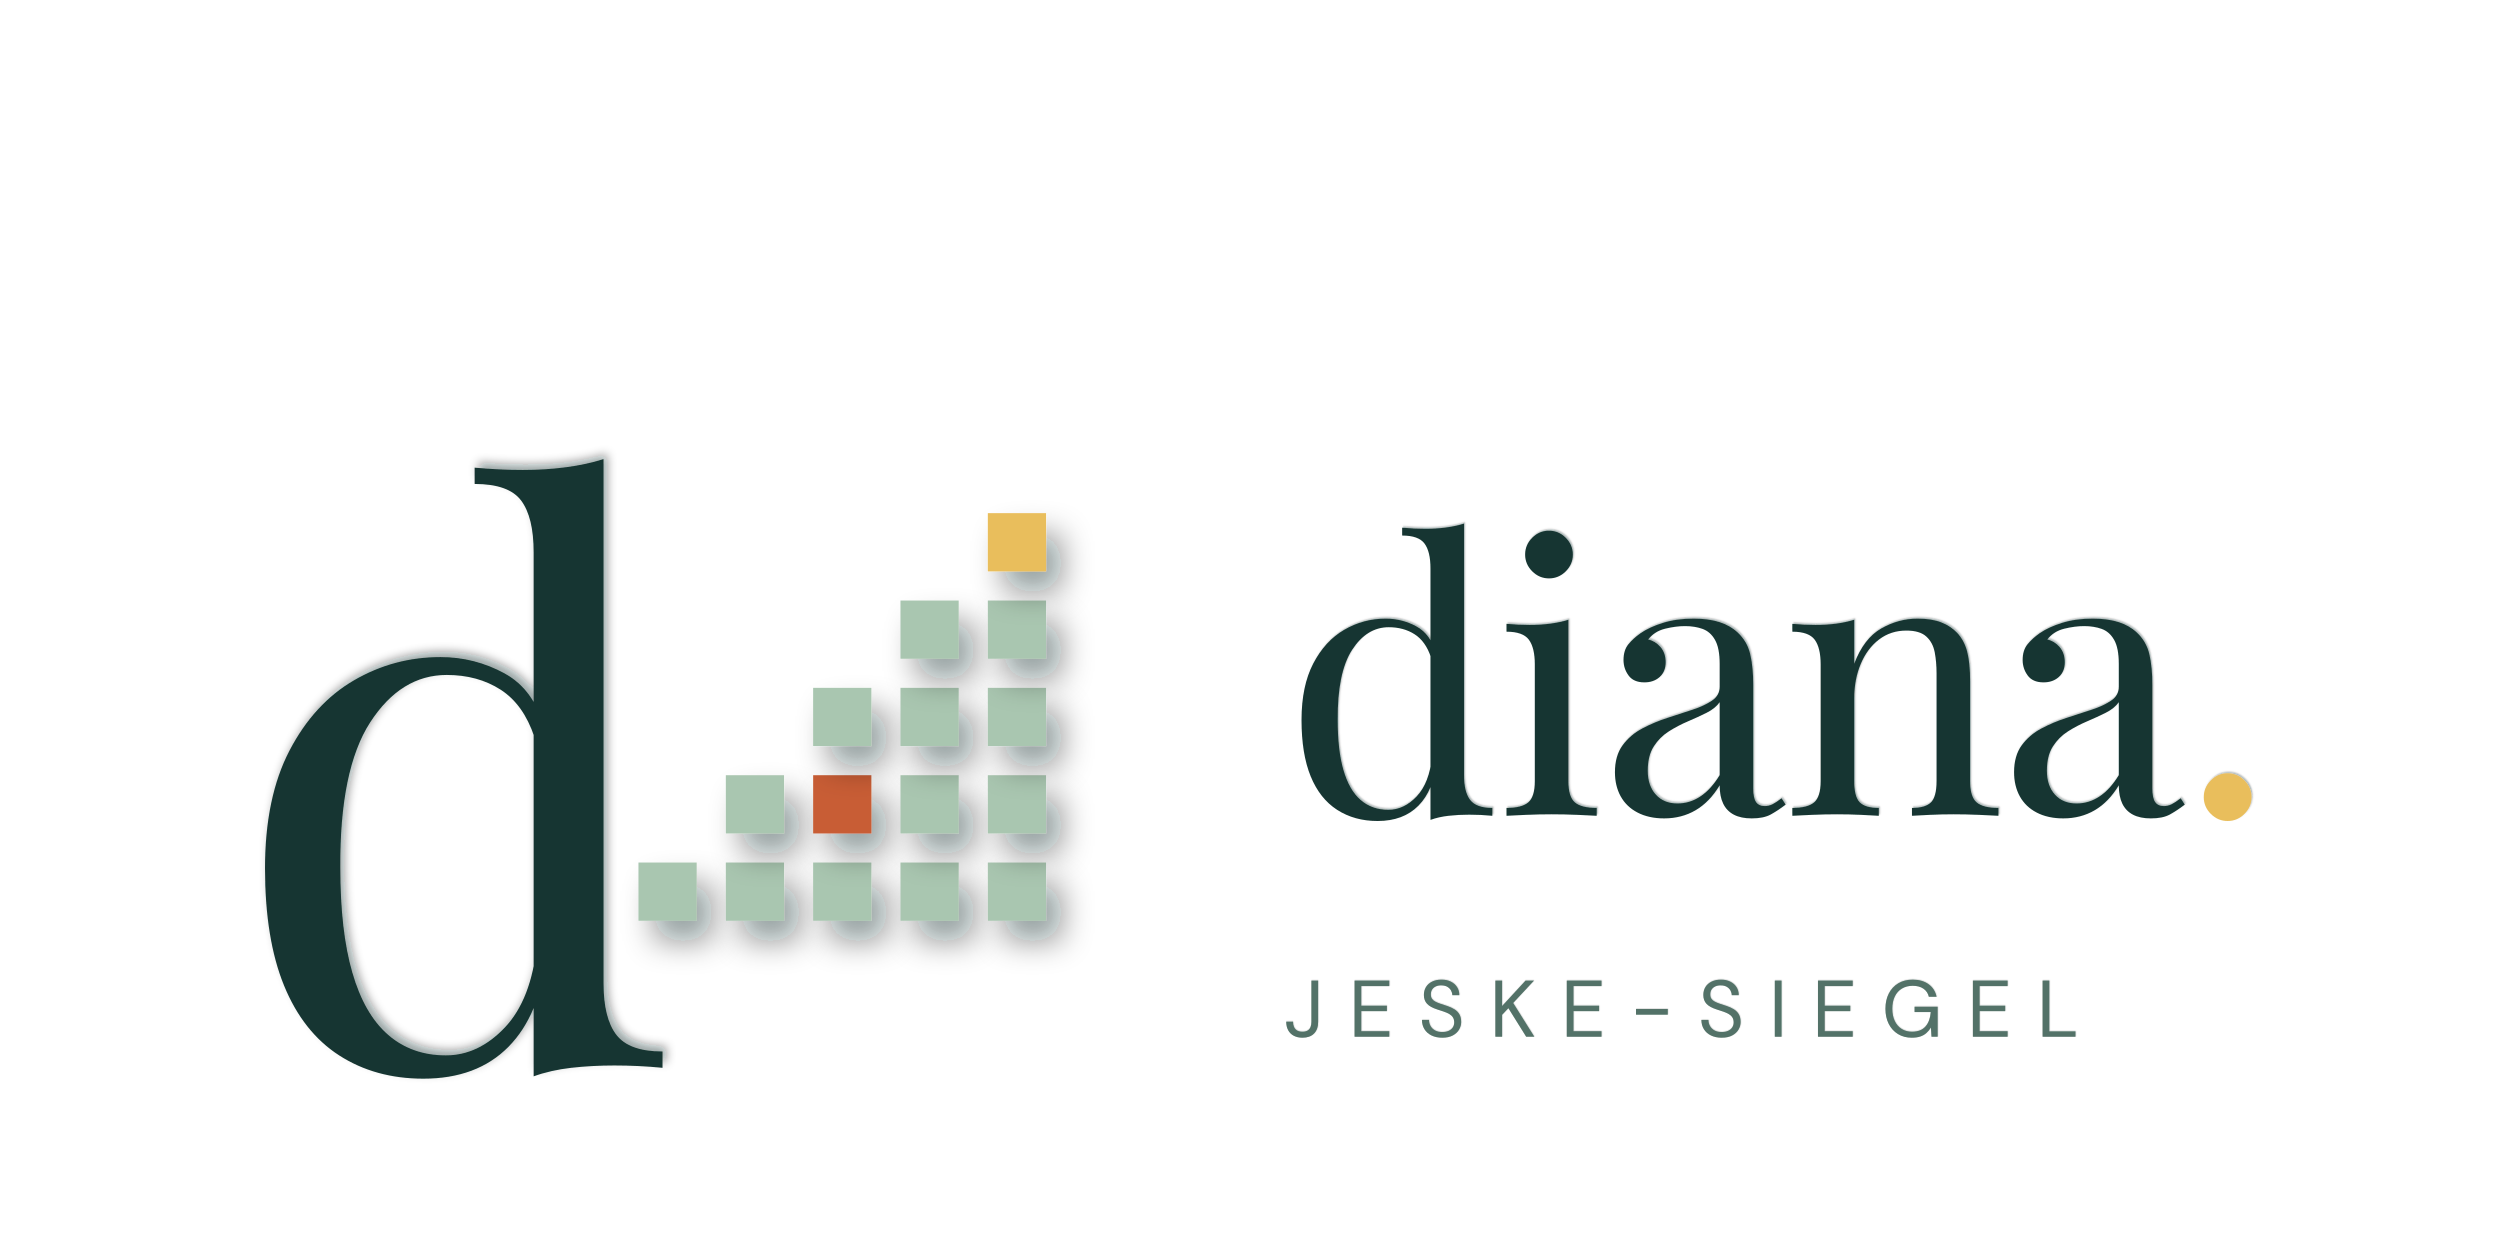
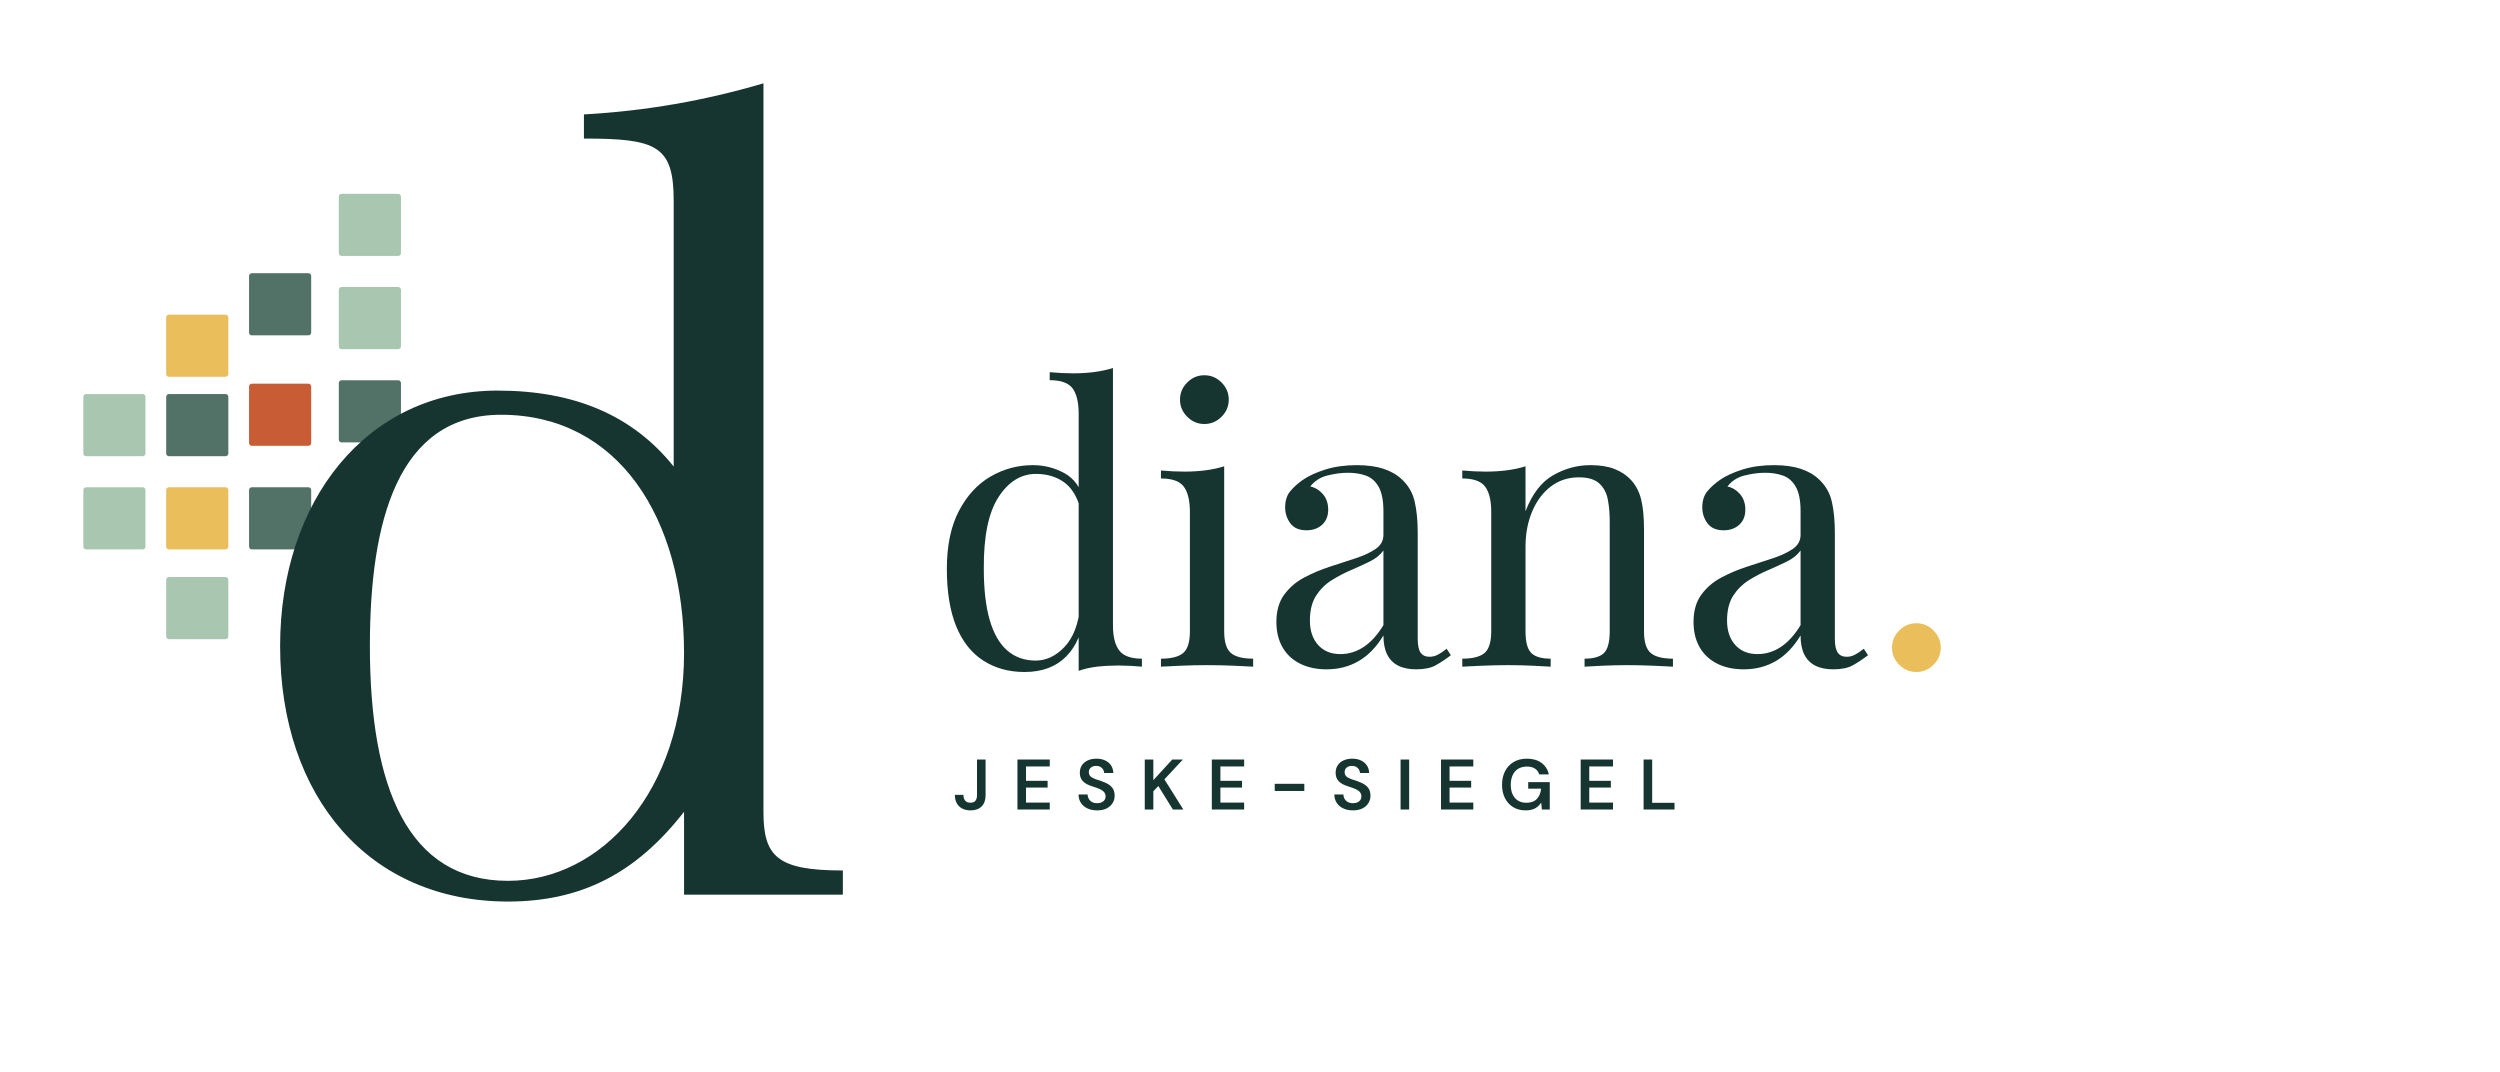
- <svg xmlns="http://www.w3.org/2000/svg" viewBox="0 0 483 241" width="483" height="241">
-   <defs>
-     <filter id="dShadow" x="-40%" y="-40%" width="180%" height="180%">
-       <feDropShadow dx="5" dy="7" stdDeviation="6" flood-color="#0a1815" flood-opacity="0.4" />
-     </filter>
-     <filter id="pxShadow" x="-100%" y="-100%" width="300%" height="300%">
-       <feDropShadow dx="3" dy="4" stdDeviation="3" flood-color="#0a1815" flood-opacity="0.42" />
-     </filter>
-     <filter id="wordShadow" x="-30%" y="-30%" width="160%" height="160%">
-       <feDropShadow dx="3" dy="4" stdDeviation="3" flood-color="#0a1815" flood-opacity="0.32" />
-     </filter>
-   </defs>
-   <g transform="translate(44,206.30)">
-     <path d="M484 784V109Q484 64 500.5 42.5Q517 21 560 21V0Q529 3 498 3Q469 3 442.5 0.0Q416 -3 394 -11V664Q394 709 378.0 730.5Q362 752 318 752V773Q350 770 380 770Q409 770 435.5 773.5Q462 777 484 784ZM274 529Q318 529 356.5 508.0Q395 487 408 436L395 426Q381 468 351.5 487.0Q322 506 282 506Q223 506 183.5 445.0Q144 384 145 257Q145 176 160.5 122.5Q176 69 206.5 42.5Q237 16 281 16Q323 16 357.0 52.0Q391 88 398 158L410 144Q402 68 361.5 27.0Q321 -14 252 -14Q190 -14 143.5 16.0Q97 46 72.5 106.0Q48 166 48 257Q48 348 79.5 408.5Q111 469 162.5 499.0Q214 529 274 529Z" fill="#173530" transform="translate(0.000,0.000) scale(0.15,-0.15)" filter="url(#dShadow)" />
-     <g transform="translate(79.35,0)">
-       <rect x="0.00" y="-39.66" width="11.25" height="11.25" fill="#a9c6b0" filter="url(#pxShadow)" />
-       <rect x="16.88" y="-39.66" width="11.25" height="11.25" fill="#a9c6b0" filter="url(#pxShadow)" />
-       <rect x="16.88" y="-56.53" width="11.25" height="11.25" fill="#a9c6b0" filter="url(#pxShadow)" />
-       <rect x="33.75" y="-39.66" width="11.25" height="11.25" fill="#a9c6b0" filter="url(#pxShadow)" />
-       <rect x="33.75" y="-56.53" width="11.25" height="11.25" fill="#c85d35" filter="url(#pxShadow)" />
-       <rect x="33.75" y="-73.41" width="11.25" height="11.25" fill="#a9c6b0" filter="url(#pxShadow)" />
-       <rect x="50.62" y="-39.66" width="11.25" height="11.25" fill="#a9c6b0" filter="url(#pxShadow)" />
-       <rect x="50.62" y="-56.53" width="11.25" height="11.25" fill="#a9c6b0" filter="url(#pxShadow)" />
-       <rect x="50.62" y="-73.41" width="11.25" height="11.25" fill="#a9c6b0" filter="url(#pxShadow)" />
-       <rect x="50.62" y="-90.28" width="11.25" height="11.25" fill="#a9c6b0" filter="url(#pxShadow)" />
-       <rect x="67.50" y="-39.66" width="11.25" height="11.25" fill="#a9c6b0" filter="url(#pxShadow)" />
-       <rect x="67.50" y="-56.53" width="11.25" height="11.25" fill="#a9c6b0" filter="url(#pxShadow)" />
-       <rect x="67.50" y="-73.41" width="11.25" height="11.25" fill="#a9c6b0" filter="url(#pxShadow)" />
-       <rect x="67.50" y="-90.28" width="11.25" height="11.25" fill="#a9c6b0" filter="url(#pxShadow)" />
-       <rect x="67.50" y="-107.16" width="11.25" height="11.25" fill="#e9be5b" filter="url(#pxShadow)" />
-     </g>
+ <svg xmlns="http://www.w3.org/2000/svg" viewBox="0 0 420 180" role="img" aria-labelledby="title">
+   <g transform="translate(14 14) scale(.58)">
+     <rect x="74" y="32" width="18" height="18" rx="0.8" fill="#A9C6B0" />
+     <rect x="48" y="55" width="18" height="18" rx="0.8" fill="#527267" />
+     <rect x="74" y="59" width="18" height="18" rx="0.8" fill="#A9C6B0" />
+     <rect x="24" y="67" width="18" height="18" rx="0.8" fill="#E9BE5B" />
+     <rect x="0" y="90" width="18" height="18" rx="0.8" fill="#A9C6B0" />
+     <rect x="24" y="90" width="18" height="18" rx="0.8" fill="#527267" />
+     <rect x="48" y="87" width="18" height="18" rx="0.8" fill="#C85D35" />
+     <rect x="74" y="86" width="18" height="18" rx="0.8" fill="#527267" />
+     <rect x="0" y="117" width="18" height="18" rx="0.8" fill="#A9C6B0" />
+     <rect x="24" y="117" width="18" height="18" rx="0.8" fill="#E9BE5B" />
+     <rect x="48" y="117" width="18" height="18" rx="0.8" fill="#527267" />
+     <rect x="24" y="143" width="18" height="18" rx="0.8" fill="#A9C6B0" />
+     <path fill="#173530" fill-rule="evenodd" d="M145 9 C163 8 180 5 197 0 L197 211 C197 224 201 228 220 228 L220 235 L174 235 L174 211 C160 229 144 237 123 237 C83 237 57 207 57 163 C57 121 82 89 120 89 C142 89 159 96 171 111 L171 34 C171 18 166 16 145 16 Z M121 96 C91 96 83 127 83 163 C83 204 94 231 123 231 C150 231 174 205 174 165 C174 126 155 96 121 96 Z" />
  </g>
-   <g transform="translate(248.00,157.61)">
-     <path d="M484 784V109Q484 64 500.5 42.5Q517 21 560 21V0Q529 3 498 3Q469 3 442.5 0.0Q416 -3 394 -11V664Q394 709 378.0 730.5Q362 752 318 752V773Q350 770 380 770Q409 770 435.5 773.5Q462 777 484 784ZM274 529Q318 529 356.5 508.0Q395 487 408 436L395 426Q381 468 351.5 487.0Q322 506 282 506Q223 506 183.5 445.0Q144 384 145 257Q145 176 160.5 122.5Q176 69 206.5 42.5Q237 16 281 16Q323 16 357.0 52.0Q391 88 398 158L410 144Q402 68 361.5 27.0Q321 -14 252 -14Q190 -14 143.5 16.0Q97 46 72.5 106.0Q48 166 48 257Q48 348 79.5 408.5Q111 469 162.5 499.0Q214 529 274 529Z" fill="#173530" transform="translate(0.000,0.000) scale(0.072,-0.072)" filter="url(#wordShadow)" />
-     <path d="M143 765Q169 765 188.0 746.0Q207 727 207 701Q207 675 188.0 656.0Q169 637 143 637Q117 637 98.0 656.0Q79 675 79 701Q79 727 98.0 746.0Q117 765 143 765ZM195 526V93Q195 51 212.5 36.0Q230 21 271 21V0Q254 1 219.5 2.5Q185 4 150 4Q116 4 81.0 2.5Q46 1 29 0V21Q70 21 87.5 36.0Q105 51 105 93V406Q105 451 89.0 472.5Q73 494 29 494V515Q61 512 91 512Q120 512 146.5 515.5Q173 519 195 526Z" fill="#173530" transform="translate(40.968,0.000) scale(0.072,-0.072)" filter="url(#wordShadow)" />
-     <path d="M171 -7Q130 -7 100.0 8.5Q70 24 54.5 52.0Q39 80 39 117Q39 161 59.5 189.0Q80 217 112.0 234.0Q144 251 179.5 262.5Q215 274 247.0 284.5Q279 295 299.5 309.0Q320 323 320 346V408Q320 450 307.5 472.0Q295 494 274.0 501.5Q253 509 227 509Q202 509 173.5 502.0Q145 495 128 473Q147 469 161.0 453.0Q175 437 175 412Q175 387 159.0 372.5Q143 358 118 358Q89 358 75.5 376.5Q62 395 62 418Q62 444 75.0 460.0Q88 476 108 490Q131 506 167.5 517.5Q204 529 250 529Q291 529 320.0 519.5Q349 510 368 492Q394 468 402.0 433.5Q410 399 410 351V73Q410 48 417.5 37.0Q425 26 441 26Q452 26 462.0 31.0Q472 36 486 47L497 30Q476 14 457.0 3.5Q438 -7 406 -7Q377 -7 358.0 3.0Q339 13 329.5 32.5Q320 52 320 82Q293 37 255.5 15.0Q218 -7 171 -7ZM207 33Q240 33 268.5 52.0Q297 71 320 109V305Q308 288 285.0 276.5Q262 265 235.0 253.5Q208 242 183.5 226.5Q159 211 143.0 186.0Q127 161 127 121Q127 81 148.5 57.0Q170 33 207 33Z" fill="#173530" transform="translate(61.200,0.000) scale(0.072,-0.072)" filter="url(#wordShadow)" />
-     <path d="M365 529Q403 529 428.5 519.0Q454 509 471 491Q490 471 498.0 441.0Q506 411 506 360V93Q506 51 523.5 36.0Q541 21 582 21V0Q565 1 530.0 2.5Q495 4 462 4Q429 4 397.5 2.5Q366 1 350 0V21Q386 21 401.0 36.0Q416 51 416 93V382Q416 413 411.0 439.0Q406 465 388.5 481.0Q371 497 335 497Q293 497 261.5 473.0Q230 449 212.5 407.5Q195 366 195 315V93Q195 51 210.0 36.0Q225 21 261 21V0Q245 1 213.5 2.5Q182 4 149 4Q116 4 81.0 2.5Q46 1 29 0V21Q70 21 87.5 36.0Q105 51 105 93V406Q105 451 89.0 472.5Q73 494 29 494V515Q61 512 91 512Q120 512 146.5 515.5Q173 519 195 526V408Q221 476 267.5 502.5Q314 529 365 529Z" fill="#173530" transform="translate(96.192,0.000) scale(0.072,-0.072)" filter="url(#wordShadow)" />
-     <path d="M171 -7Q130 -7 100.0 8.5Q70 24 54.5 52.0Q39 80 39 117Q39 161 59.5 189.0Q80 217 112.0 234.0Q144 251 179.5 262.5Q215 274 247.0 284.5Q279 295 299.5 309.0Q320 323 320 346V408Q320 450 307.5 472.0Q295 494 274.0 501.5Q253 509 227 509Q202 509 173.5 502.0Q145 495 128 473Q147 469 161.0 453.0Q175 437 175 412Q175 387 159.0 372.5Q143 358 118 358Q89 358 75.5 376.5Q62 395 62 418Q62 444 75.0 460.0Q88 476 108 490Q131 506 167.5 517.5Q204 529 250 529Q291 529 320.0 519.5Q349 510 368 492Q394 468 402.0 433.5Q410 399 410 351V73Q410 48 417.5 37.0Q425 26 441 26Q452 26 462.0 31.0Q472 36 486 47L497 30Q476 14 457.0 3.5Q438 -7 406 -7Q377 -7 358.0 3.0Q339 13 329.5 32.5Q320 52 320 82Q293 37 255.5 15.0Q218 -7 171 -7ZM207 33Q240 33 268.5 52.0Q297 71 320 109V305Q308 288 285.0 276.5Q262 265 235.0 253.5Q208 242 183.5 226.5Q159 211 143.0 186.0Q127 161 127 121Q127 81 148.5 57.0Q170 33 207 33Z" fill="#173530" transform="translate(138.312,0.000) scale(0.072,-0.072)" filter="url(#wordShadow)" />
-     <path d="M126 114Q152 114 171.0 95.0Q190 76 190 50Q190 24 171.0 5.0Q152 -14 126 -14Q100 -14 81.0 5.0Q62 24 62 50Q62 76 81.0 95.0Q100 114 126 114Z" fill="#e9be5b" transform="translate(173.304,0.000) scale(0.072,-0.072)" filter="url(#wordShadow)" />
-   </g>
-   <g transform="translate(248.00,200.30)">
-     <path d="M235 -12Q172 -12 126.5 12.0Q81 36 56.5 81.0Q32 126 32 188H117Q117 153 128.5 124.5Q140 96 165.5 79.5Q191 63 234 63Q276 63 300.5 79.0Q325 95 335.5 122.5Q346 150 346 185V700H430V185Q430 91 378.5 39.5Q327 -12 235 -12Z" fill="#527267" transform="translate(0.000,0.000) scale(0.0155,-0.0155)" filter="url(#wordShadow)" />
-     <path d="M77 0V700H510V631H161V387H480V319H161V69H510V0Z" fill="#527267" transform="translate(12.508,0.000) scale(0.0155,-0.0155)" filter="url(#wordShadow)" />
-     <path d="M301 -12Q224 -12 167.0 16.0Q110 44 79.0 94.0Q48 144 48 210H136Q136 169 155.0 134.5Q174 100 210.5 79.5Q247 59 301 59Q348 59 381.5 74.5Q415 90 432.5 117.0Q450 144 450 178Q450 216 433.5 241.5Q417 267 388.0 283.5Q359 300 321.0 313.0Q283 326 239 340Q151 368 111.5 410.5Q72 453 72 520Q72 577 98.5 620.0Q125 663 174.5 687.5Q224 712 292 712Q359 712 408.5 687.0Q458 662 486.0 618.5Q514 575 514 518H426Q426 547 411.0 575.0Q396 603 365.5 621.5Q335 640 289 640Q251 641 221.5 627.5Q192 614 175.5 589.0Q159 564 159 528Q159 494 173.5 473.0Q188 452 215.5 437.5Q243 423 280.0 411.0Q317 399 362 384Q413 367 452.5 342.5Q492 318 514.5 280.0Q537 242 537 183Q537 133 510.5 88.5Q484 44 432.0 16.0Q380 -12 301 -12Z" fill="#527267" transform="translate(25.978,0.000) scale(0.0155,-0.0155)" filter="url(#wordShadow)" />
-     <path d="M77 0V700H161V383L453 700H559L299 421L563 0H461L239 356L161 273V0Z" fill="#527267" transform="translate(39.711,0.000) scale(0.0155,-0.0155)" filter="url(#wordShadow)" />
-     <path d="M77 0V700H510V631H161V387H480V319H161V69H510V0Z" fill="#527267" transform="translate(53.506,0.000) scale(0.0155,-0.0155)" filter="url(#wordShadow)" />
-     <path d="M71 275V346H467V275Z" fill="#527267" transform="translate(66.975,0.000) scale(0.0155,-0.0155)" filter="url(#wordShadow)" />
-     <path d="M301 -12Q224 -12 167.0 16.0Q110 44 79.0 94.0Q48 144 48 210H136Q136 169 155.0 134.5Q174 100 210.5 79.5Q247 59 301 59Q348 59 381.5 74.5Q415 90 432.5 117.0Q450 144 450 178Q450 216 433.5 241.5Q417 267 388.0 283.5Q359 300 321.0 313.0Q283 326 239 340Q151 368 111.5 410.5Q72 453 72 520Q72 577 98.5 620.0Q125 663 174.5 687.5Q224 712 292 712Q359 712 408.5 687.0Q458 662 486.0 618.5Q514 575 514 518H426Q426 547 411.0 575.0Q396 603 365.5 621.5Q335 640 289 640Q251 641 221.5 627.5Q192 614 175.5 589.0Q159 564 159 528Q159 494 173.5 473.0Q188 452 215.5 437.5Q243 423 280.0 411.0Q317 399 362 384Q413 367 452.5 342.5Q492 318 514.5 280.0Q537 242 537 183Q537 133 510.5 88.5Q484 44 432.0 16.0Q380 -12 301 -12Z" fill="#527267" transform="translate(79.965,0.000) scale(0.0155,-0.0155)" filter="url(#wordShadow)" />
-     <path d="M77 0V700H161V0Z" fill="#527267" transform="translate(93.698,0.000) scale(0.0155,-0.0155)" filter="url(#wordShadow)" />
-     <path d="M77 0V700H510V631H161V387H480V319H161V69H510V0Z" fill="#527267" transform="translate(102.037,0.000) scale(0.0155,-0.0155)" filter="url(#wordShadow)" />
-     <path d="M377 -12Q279 -12 205.0 33.5Q131 79 90.0 160.0Q49 241 49 349Q49 456 90.5 538.0Q132 620 208.5 666.0Q285 712 389 712Q507 712 586.0 655.5Q665 599 687 498H590Q576 561 524.0 598.0Q472 635 389 635Q312 635 254.5 600.5Q197 566 166.0 502.0Q135 438 135 349Q135 260 166.0 195.5Q197 131 252.5 97.0Q308 63 380 63Q492 63 549.0 129.0Q606 195 614 308H412V374H700V0H623L616 115Q591 74 558.5 45.5Q526 17 482.0 2.5Q438 -12 377 -12Z" fill="#527267" transform="translate(115.506,0.000) scale(0.0155,-0.0155)" filter="url(#wordShadow)" />
-     <path d="M77 0V700H510V631H161V387H480V319H161V69H510V0Z" fill="#527267" transform="translate(131.967,0.000) scale(0.0155,-0.0155)" filter="url(#wordShadow)" />
-     <path d="M77 0V700H161V67H487V0Z" fill="#527267" transform="translate(145.436,0.000) scale(0.0155,-0.0155)" filter="url(#wordShadow)" />
-   </g>
+   <path fill="#173530" transform="translate(156.000 112) scale(0.064 -0.064)" d="M484 784V109Q484 64 500.5 42.5Q517 21 560 21V0Q529 3 498 3Q469 3 442.5 0.0Q416 -3 394 -11V664Q394 709 378.0 730.5Q362 752 318 752V773Q350 770 380 770Q409 770 435.5 773.5Q462 777 484 784ZM274 529Q318 529 356.5 508.0Q395 487 408 436L395 426Q381 468 351.5 487.0Q322 506 282 506Q223 506 183.5 445.0Q144 384 145 257Q145 176 160.5 122.5Q176 69 206.5 42.5Q237 16 281 16Q323 16 357.0 52.0Q391 88 398 158L410 144Q402 68 361.5 27.0Q321 -14 252 -14Q190 -14 143.5 16.0Q97 46 72.5 106.0Q48 166 48 257Q48 348 79.5 408.5Q111 469 162.5 499.0Q214 529 274 529Z" />
+   <path fill="#173530" transform="translate(193.184 112) scale(0.064 -0.064)" d="M143 765Q169 765 188.0 746.0Q207 727 207 701Q207 675 188.0 656.0Q169 637 143 637Q117 637 98.0 656.0Q79 675 79 701Q79 727 98.0 746.0Q117 765 143 765ZM195 526V93Q195 51 212.5 36.0Q230 21 271 21V0Q254 1 219.5 2.5Q185 4 150 4Q116 4 81.0 2.5Q46 1 29 0V21Q70 21 87.5 36.0Q105 51 105 93V406Q105 451 89.0 472.5Q73 494 29 494V515Q61 512 91 512Q120 512 146.5 515.5Q173 519 195 526Z" />
+   <path fill="#173530" transform="translate(211.936 112) scale(0.064 -0.064)" d="M171 -7Q130 -7 100.0 8.5Q70 24 54.5 52.0Q39 80 39 117Q39 161 59.5 189.0Q80 217 112.0 234.0Q144 251 179.5 262.5Q215 274 247.0 284.5Q279 295 299.5 309.0Q320 323 320 346V408Q320 450 307.5 472.0Q295 494 274.0 501.5Q253 509 227 509Q202 509 173.5 502.0Q145 495 128 473Q147 469 161.0 453.0Q175 437 175 412Q175 387 159.0 372.5Q143 358 118 358Q89 358 75.5 376.5Q62 395 62 418Q62 444 75.0 460.0Q88 476 108 490Q131 506 167.5 517.5Q204 529 250 529Q291 529 320.0 519.5Q349 510 368 492Q394 468 402.0 433.5Q410 399 410 351V73Q410 48 417.5 37.0Q425 26 441 26Q452 26 462.0 31.0Q472 36 486 47L497 30Q476 14 457.0 3.5Q438 -7 406 -7Q377 -7 358.0 3.0Q339 13 329.5 32.5Q320 52 320 82Q293 37 255.5 15.0Q218 -7 171 -7ZM207 33Q240 33 268.5 52.0Q297 71 320 109V305Q308 288 285.0 276.5Q262 265 235.0 253.5Q208 242 183.5 226.5Q159 211 143.0 186.0Q127 161 127 121Q127 81 148.5 57.0Q170 33 207 33Z" />
+   <path fill="#173530" transform="translate(243.808 112) scale(0.064 -0.064)" d="M365 529Q403 529 428.5 519.0Q454 509 471 491Q490 471 498.0 441.0Q506 411 506 360V93Q506 51 523.5 36.0Q541 21 582 21V0Q565 1 530.0 2.5Q495 4 462 4Q429 4 397.5 2.5Q366 1 350 0V21Q386 21 401.0 36.0Q416 51 416 93V382Q416 413 411.0 439.0Q406 465 388.5 481.0Q371 497 335 497Q293 497 261.5 473.0Q230 449 212.5 407.5Q195 366 195 315V93Q195 51 210.0 36.0Q225 21 261 21V0Q245 1 213.5 2.5Q182 4 149 4Q116 4 81.0 2.5Q46 1 29 0V21Q70 21 87.5 36.0Q105 51 105 93V406Q105 451 89.0 472.5Q73 494 29 494V515Q61 512 91 512Q120 512 146.5 515.5Q173 519 195 526V408Q221 476 267.5 502.5Q314 529 365 529Z" />
+   <path fill="#173530" transform="translate(282.016 112) scale(0.064 -0.064)" d="M171 -7Q130 -7 100.0 8.5Q70 24 54.5 52.0Q39 80 39 117Q39 161 59.5 189.0Q80 217 112.0 234.0Q144 251 179.5 262.5Q215 274 247.0 284.5Q279 295 299.5 309.0Q320 323 320 346V408Q320 450 307.5 472.0Q295 494 274.0 501.5Q253 509 227 509Q202 509 173.5 502.0Q145 495 128 473Q147 469 161.0 453.0Q175 437 175 412Q175 387 159.0 372.5Q143 358 118 358Q89 358 75.5 376.5Q62 395 62 418Q62 444 75.0 460.0Q88 476 108 490Q131 506 167.5 517.5Q204 529 250 529Q291 529 320.0 519.5Q349 510 368 492Q394 468 402.0 433.5Q410 399 410 351V73Q410 48 417.5 37.0Q425 26 441 26Q452 26 462.0 31.0Q472 36 486 47L497 30Q476 14 457.0 3.5Q438 -7 406 -7Q377 -7 358.0 3.0Q339 13 329.5 32.5Q320 52 320 82Q293 37 255.5 15.0Q218 -7 171 -7ZM207 33Q240 33 268.5 52.0Q297 71 320 109V305Q308 288 285.0 276.5Q262 265 235.0 253.5Q208 242 183.5 226.5Q159 211 143.0 186.0Q127 161 127 121Q127 81 148.5 57.0Q170 33 207 33Z" />
+   <path fill="#E9BE5B" transform="translate(313.888 112) scale(0.064 -0.064)" d="M126 114Q152 114 171.0 95.0Q190 76 190 50Q190 24 171.0 5.0Q152 -14 126 -14Q100 -14 81.0 5.0Q62 24 62 50Q62 76 81.0 95.0Q100 114 126 114Z" />
+   <path fill="#173530" transform="translate(160.000 136) scale(0.012 -0.012)" d="M254.863 -12Q188.139 -12 138.501 13.448Q88.863 38.897 61.673 87.621Q34.483 136.345 34.483 205.38H154.657Q154.657 172.449 164.916 147.467Q175.175 122.484 196.536 108.881Q217.898 95.278 252.208 95.278Q285.518 95.278 305.88 108.174Q326.241 121.071 335.5 144.432Q344.759 167.794 344.759 199.07V700H464.761V199.07Q464.761 97.207 408.295 42.604Q351.829 -12 254.863 -12Z" />
+   <path fill="#173530" transform="translate(170.030 136) scale(0.012 -0.012)" d="M74.931 0V700H527.38V602.86H194.933V401.897H497.38V307.413H194.933V97.14H527.38V0Z" />
+   <path fill="#173530" transform="translate(180.600 136) scale(0.012 -0.012)" d="M310.932 -12Q234.759 -12 175.897 14.759Q117.035 41.517 83.759 91.517Q50.483 141.517 49.241 210.828H176.14Q176.968 176.449 193.071 148.777Q209.175 121.105 238.847 104.95Q268.519 88.795 310.518 88.795Q346.759 88.795 373.224 100.571Q399.689 112.346 414.085 133.76Q428.481 155.173 428.481 183.793Q428.481 213.103 414.257 234.672Q400.033 256.241 374.551 271.499Q349.068 286.758 315.413 299.344Q281.759 311.93 242.311 324.275Q153.069 351.447 110.259 396.43Q67.448 441.413 67.448 513.793Q67.448 574.931 96.638 619.172Q125.828 663.414 178.431 687.707Q231.035 712 299.863 712Q369.759 712 422.156 687.207Q474.553 662.414 504.829 617.465Q535.105 572.517 536.346 511.379H408.206Q407.792 536.655 394.654 559.275Q381.516 581.895 357.017 596.257Q332.517 610.619 297.69 610.619Q267.967 611.619 244.26 601.223Q220.553 590.826 206.95 571.206Q193.347 551.585 193.347 522.62Q193.347 494.828 206.192 476.517Q219.036 458.207 242.812 445.363Q266.588 432.518 298.415 421.552Q330.242 410.587 368.207 398.07Q420.449 380.656 462.845 356.156Q505.242 331.656 530.225 292.828Q555.208 254.001 555.208 191.69Q555.208 137.966 527.26 91.604Q499.311 45.241 445.242 16.621Q391.173 -12 310.932 -12Z" />
+   <path fill="#173530" transform="translate(191.422 136) scale(0.012 -0.012)" d="M74.931 0V700H194.933V411.14L459.621 700H608.244L349.9 422.241L614.727 0H468.449L264.243 329.516L194.933 255.206V0Z" />
+   <path fill="#173530" transform="translate(202.688 136) scale(0.012 -0.012)" d="M74.931 0V700H527.38V602.86H194.933V401.897H497.38V307.413H194.933V97.14H527.38V0Z" />
+   <path fill="#173530" transform="translate(213.258 136) scale(0.012 -0.012)" d="M74.724 259.689V360.07H488.932V259.689Z" />
+   <path fill="#173530" transform="translate(223.576 136) scale(0.012 -0.012)" d="M310.932 -12Q234.759 -12 175.897 14.759Q117.035 41.517 83.759 91.517Q50.483 141.517 49.241 210.828H176.14Q176.968 176.449 193.071 148.777Q209.175 121.105 238.847 104.95Q268.519 88.795 310.518 88.795Q346.759 88.795 373.224 100.571Q399.689 112.346 414.085 133.76Q428.481 155.173 428.481 183.793Q428.481 213.103 414.257 234.672Q400.033 256.241 374.551 271.499Q349.068 286.758 315.413 299.344Q281.759 311.93 242.311 324.275Q153.069 351.447 110.259 396.43Q67.448 441.413 67.448 513.793Q67.448 574.931 96.638 619.172Q125.828 663.414 178.431 687.707Q231.035 712 299.863 712Q369.759 712 422.156 687.207Q474.553 662.414 504.829 617.465Q535.105 572.517 536.346 511.379H408.206Q407.792 536.655 394.654 559.275Q381.516 581.895 357.017 596.257Q332.517 610.619 297.69 610.619Q267.967 611.619 244.26 601.223Q220.553 590.826 206.95 571.206Q193.347 551.585 193.347 522.62Q193.347 494.828 206.192 476.517Q219.036 458.207 242.812 445.363Q266.588 432.518 298.415 421.552Q330.242 410.587 368.207 398.07Q420.449 380.656 462.845 356.156Q505.242 331.656 530.225 292.828Q555.208 254.001 555.208 191.69Q555.208 137.966 527.26 91.604Q499.311 45.241 445.242 16.621Q391.173 -12 310.932 -12Z" />
+   <path fill="#173530" transform="translate(234.398 136) scale(0.012 -0.012)" d="M74.931 0V700H194.933V0Z" />
+   <path fill="#173530" transform="translate(241.188 136) scale(0.012 -0.012)" d="M74.931 0V700H527.38V602.86H194.933V401.897H497.38V307.413H194.933V97.14H527.38V0Z" />
+   <path fill="#173530" transform="translate(251.758 136) scale(0.012 -0.012)" d="M378.241 -12Q279.414 -12 205.207 32.879Q131 77.759 89.793 158.345Q48.586 238.931 48.586 346.517Q48.586 453.931 90.707 536.345Q132.828 618.759 211.19 665.379Q289.552 712 397.276 712Q519.415 712 600.07 653.638Q680.725 595.276 703.967 491.379H569.309Q554.481 542.792 510.551 572.136Q466.62 601.481 396.863 601.481Q326.07 601.481 275.191 570.498Q224.312 539.516 197.657 482.344Q171.002 425.172 171.002 346.103Q171.002 266.621 197.864 209.984Q224.726 153.346 273.812 123.898Q322.897 94.45 388.69 94.45Q486.62 94.45 536.792 149.07Q586.964 203.69 595.792 292.275H414.897V383.104H716.967V0H606.447L596.964 96.378Q574.033 61.585 543.809 37.224Q513.585 12.862 473.103 0.431Q432.62 -12 378.241 -12Z" />
+   <path fill="#173530" transform="translate(264.656 136) scale(0.012 -0.012)" d="M74.931 0V700H527.38V602.86H194.933V401.897H497.38V307.413H194.933V97.14H527.38V0Z" />
+   <path fill="#173530" transform="translate(275.226 136) scale(0.012 -0.012)" d="M74.931 0V700H194.933V93.898H507.691V0Z" />
</svg>
